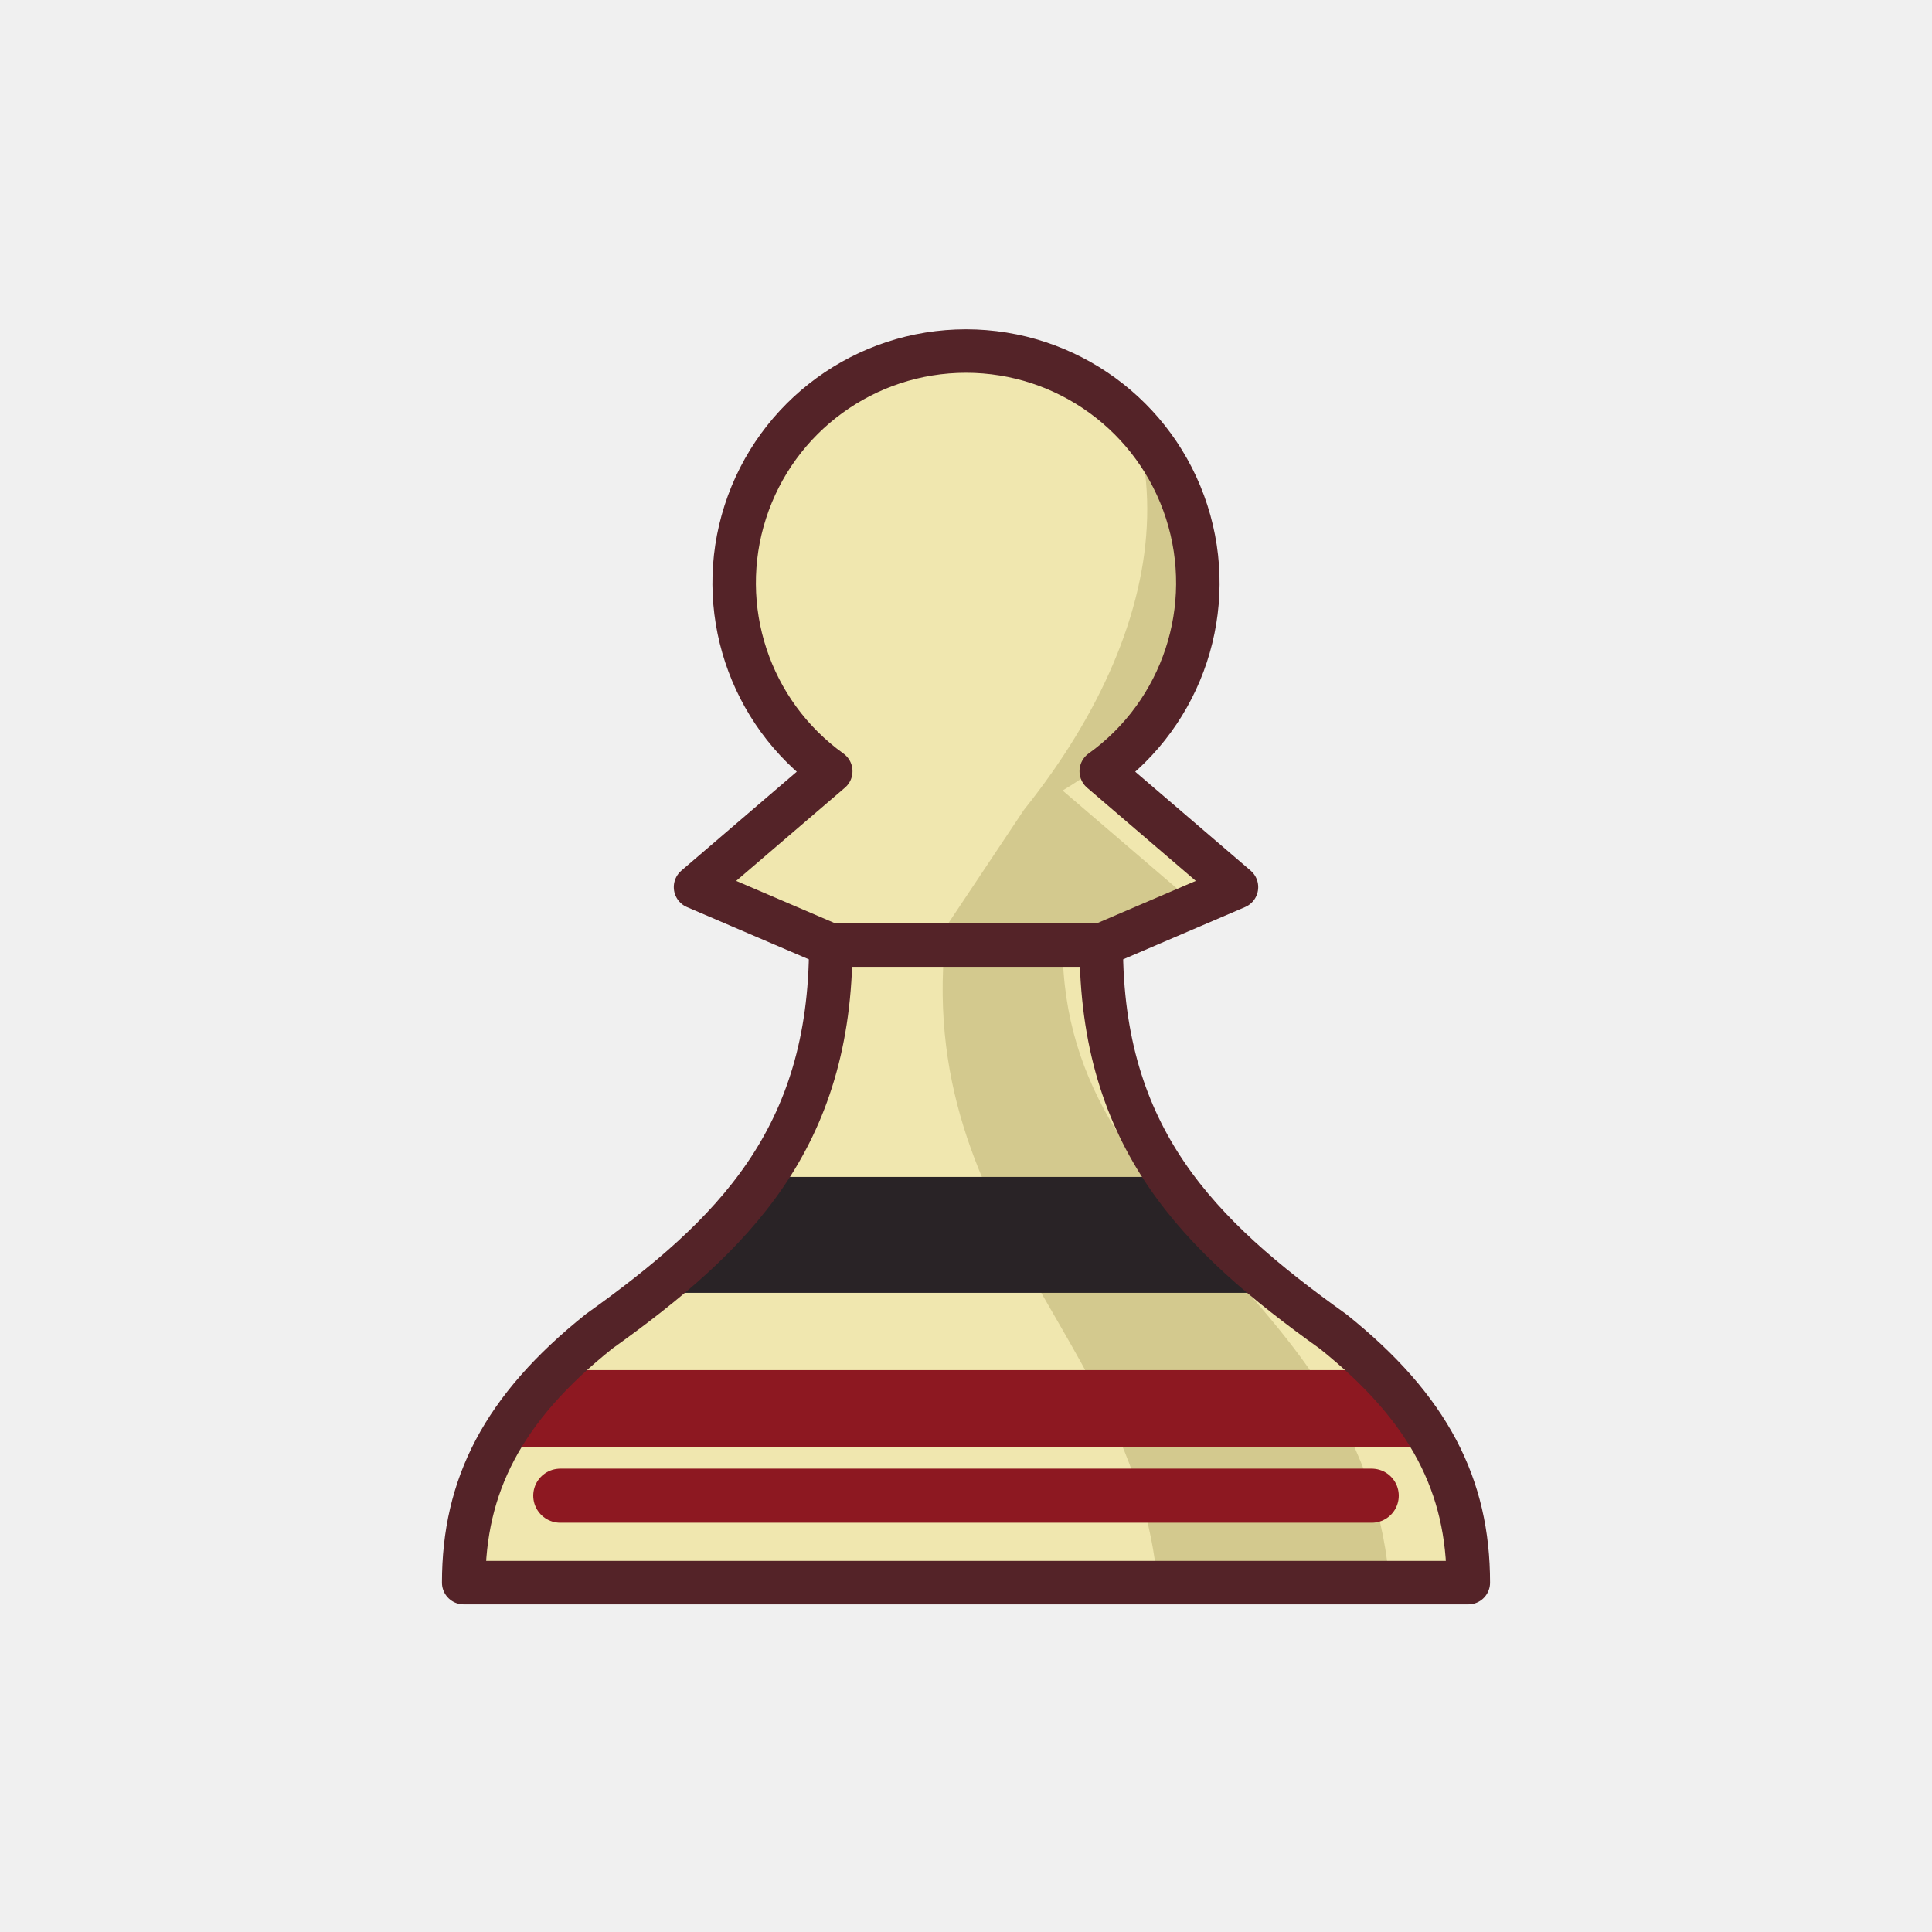
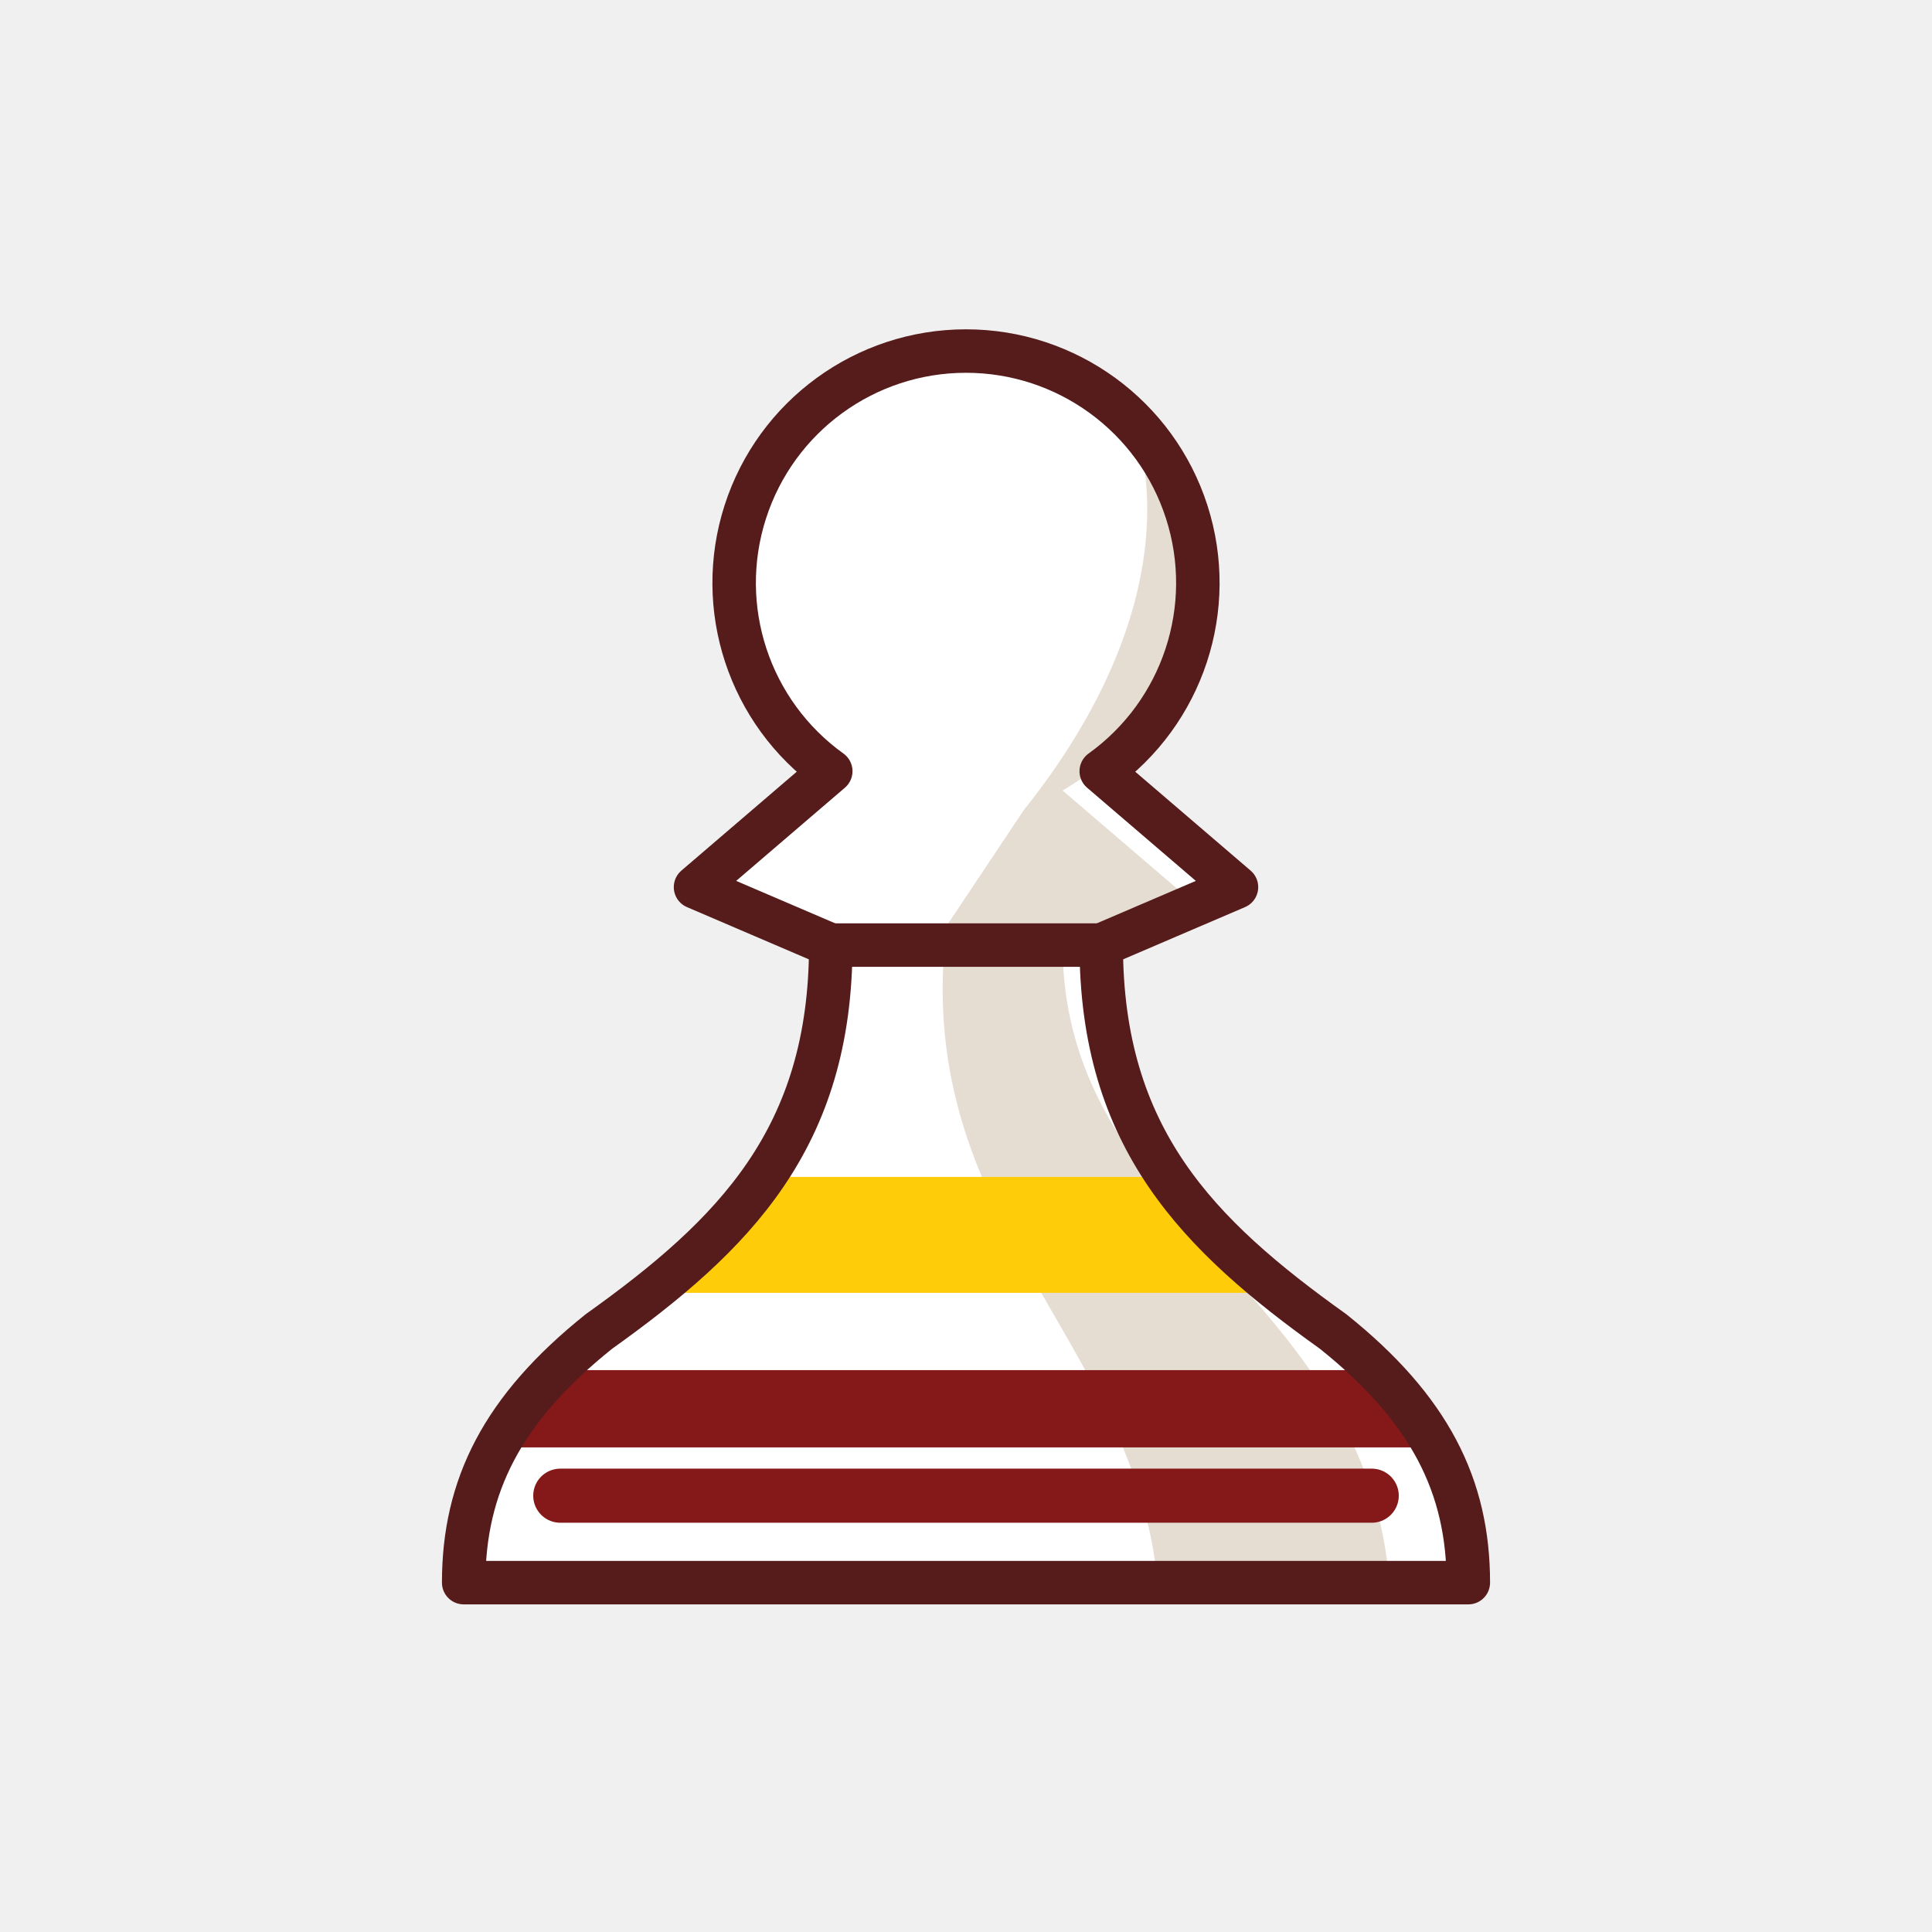
<svg xmlns="http://www.w3.org/2000/svg" viewBox="0 7.083 100 100">
-   <g fill="#F0E7AF" stroke="#542328" stroke-width="2.25" stroke-linejoin="round" stroke-linecap="round">
-     <path d="M43 47 A12 12 0 1 1 57 47 L64 53 L57 56 C57 66 62 71 69 76 C74 80 76 84 76 89 H24 C24 84 26 80 31 76 C38 71 43 66 43 56 L36 53 Z" fill="#F0E7AF" stroke="none" fill-rule="evenodd" />
+   <g fill="#FFFFFF" stroke="#561B1B" stroke-width="2.25" stroke-linejoin="round" stroke-linecap="round">
+     <path d="M43 47 A12 12 0 1 1 57 47 L64 53 L57 56 C57 66 62 71 69 76 C74 80 76 84 76 89 H24 C24 84 26 80 31 76 C38 71 43 66 43 56 L36 53 Z" fill="#FFFFFF" stroke="none" fill-rule="evenodd" />
    <defs>
      <clipPath id="s0">
        <path d="M43 47 A12 12 0 1 1 57 47 L64 53 L57 56 C57 66 62 71 69 76 C74 80 76 84 76 89 H24 C24 84 26 80 31 76 C38 71 43 66 43 56 L36 53 Z" clip-rule="evenodd" />
      </clipPath>
    </defs>
-     <path d="M53 21 C68 31 65 42 55 48 L62 54 L55 56 C55 71 72 74 72 91 H60 C60 77 47 71 49 55 L53 49 C61 39 62 28 53 21 Z" fill="#D3C98E" stroke="none" clip-path="url(#s0)" />
+     <path d="M53 21 C68 31 65 42 55 48 L62 54 L55 56 C55 71 72 74 72 91 H60 C60 77 47 71 49 55 L53 49 C61 39 62 28 53 21 Z" fill="#E5DDD2" stroke="none" clip-path="url(#s0)" />
    <g stroke="none" clip-path="url(#s0)">
-       <path d="M10 68 H90 V74 H10 Z" fill="#292326" />
-       <path d="M10 78 H90 V82 H10 Z" fill="#8D1821" />
+       <path d="M10 68 H90 V74 H10 Z" fill="#FFCC0A" />
+       <path d="M10 78 H90 V82 H10 Z" fill="#851919" />
    </g>
    <path d="M43 47 A12 12 0 1 1 57 47 L64 53 L57 56 C57 66 62 71 69 76 C74 80 76 84 76 89 H24 C24 84 26 80 31 76 C38 71 43 66 43 56 L36 53 Z" fill="none" />
    <path d="M43 56 H57" fill="none" />
-     <path d="M29 84.5 H71" fill="none" stroke="#8D1821" stroke-width="2.8" stroke-linecap="round" />
+     <path d="M29 84.5 H71" fill="none" stroke="#851919" stroke-width="2.8" stroke-linecap="round" />
  </g>
</svg>
